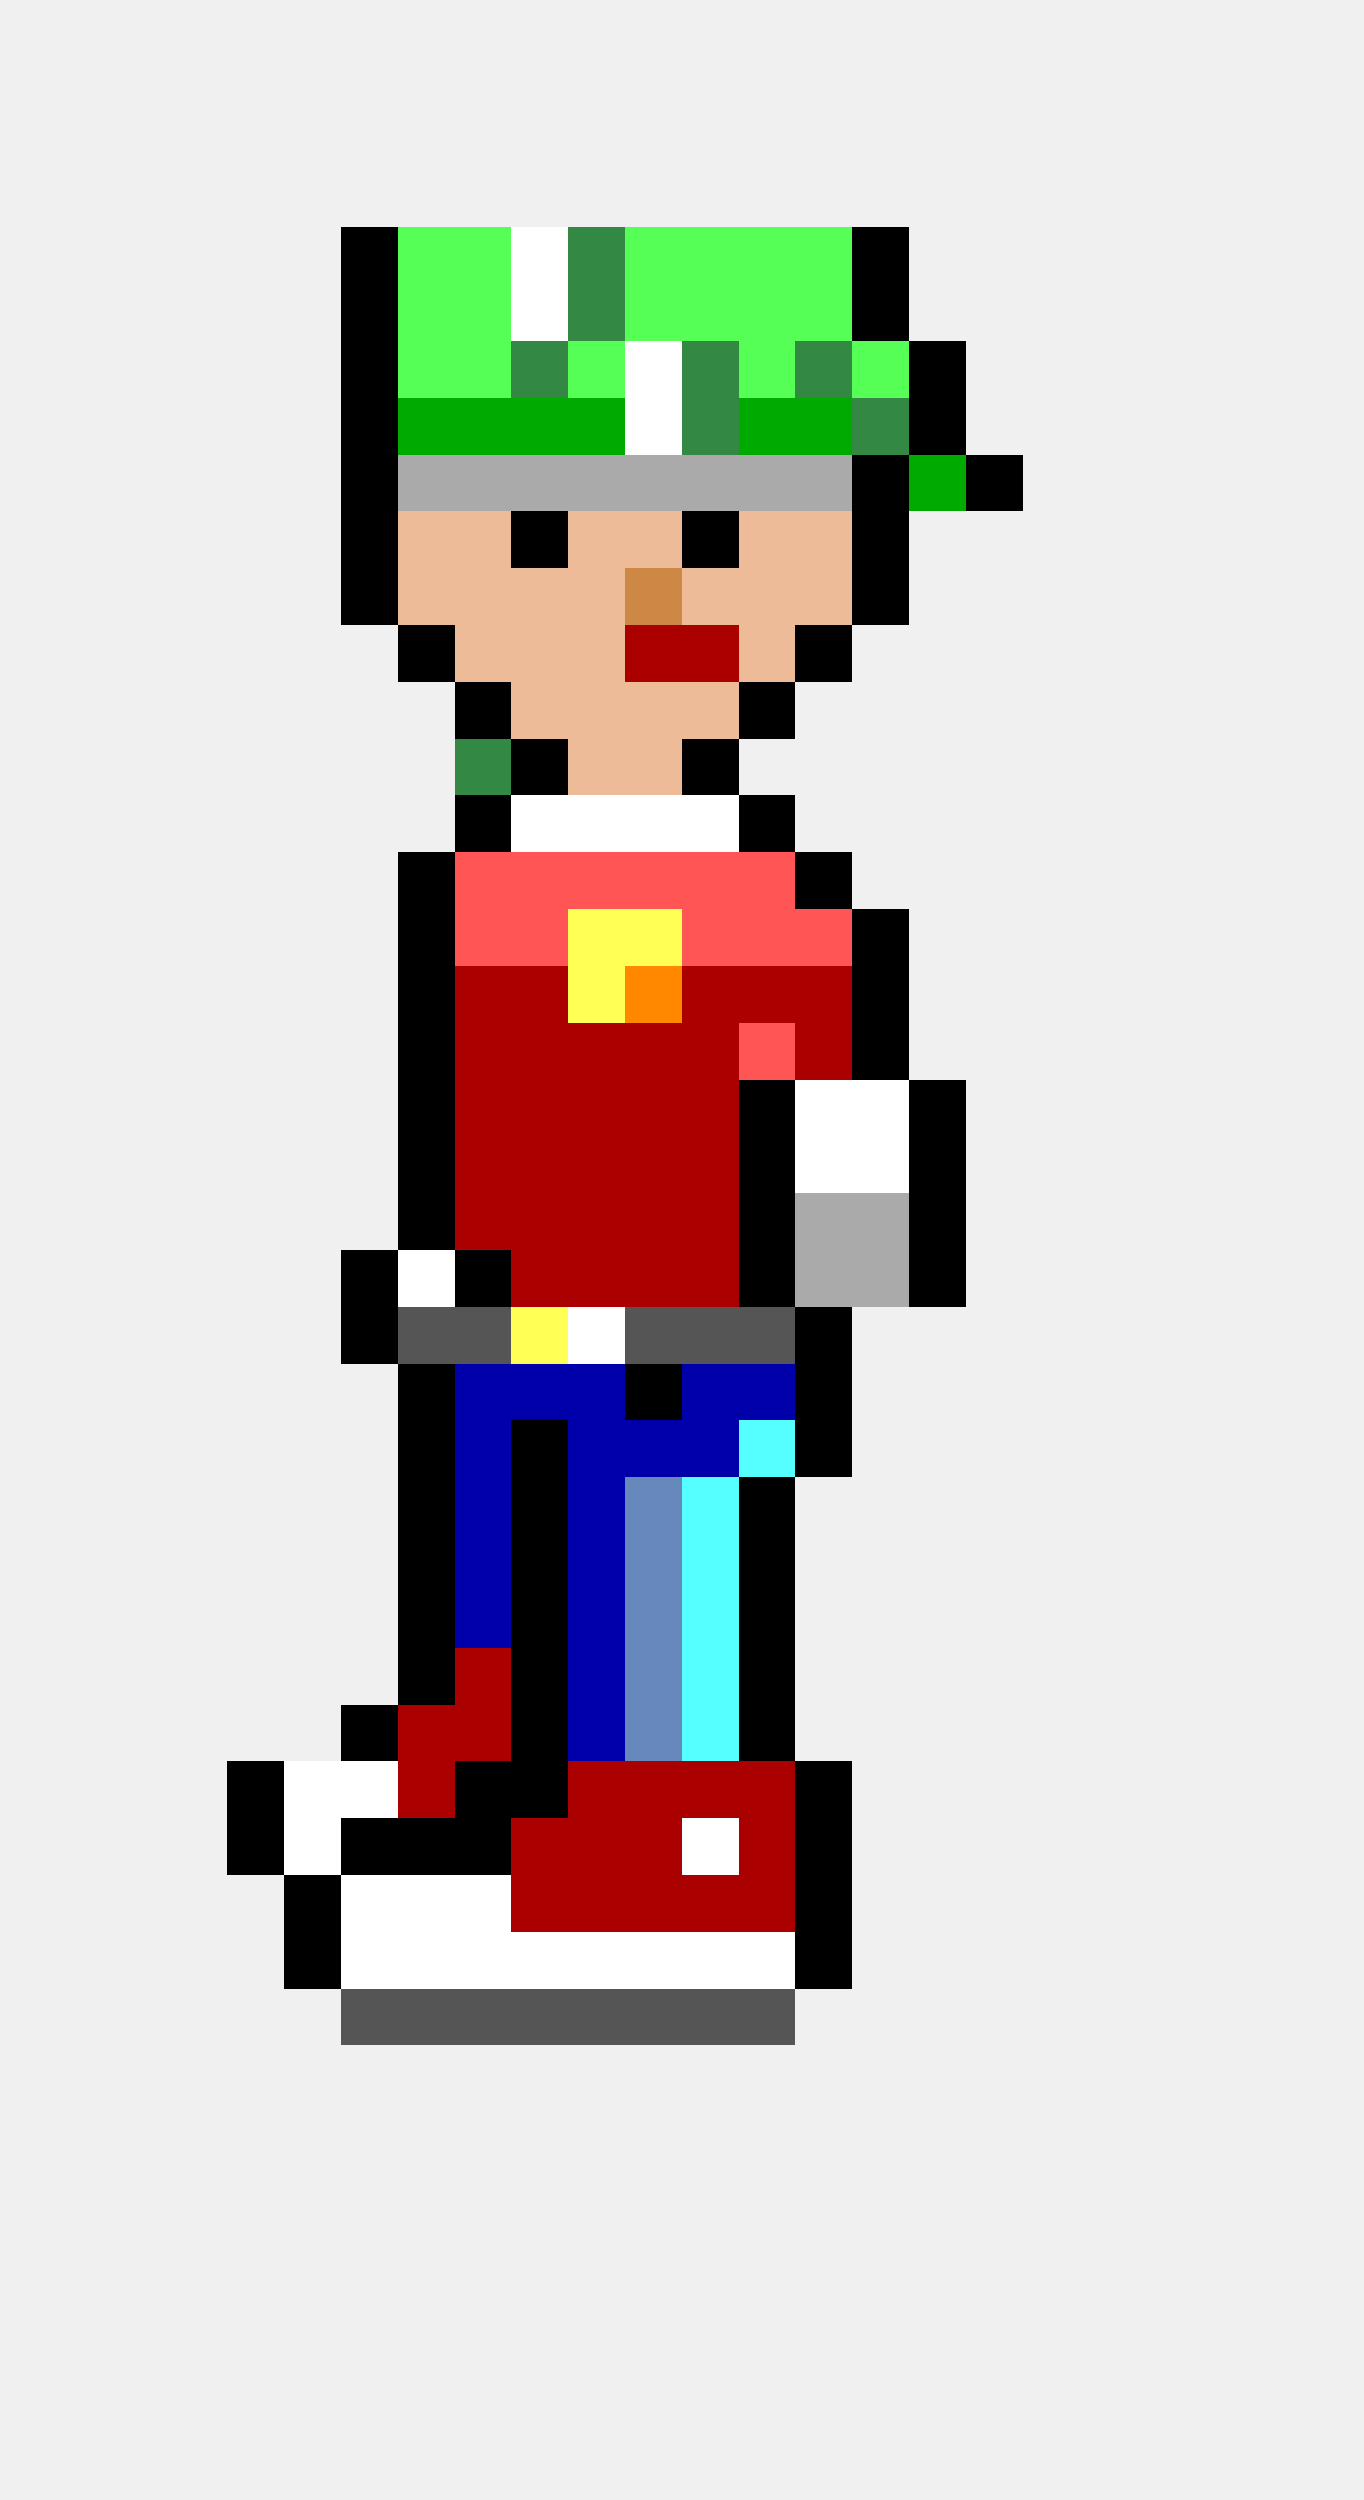
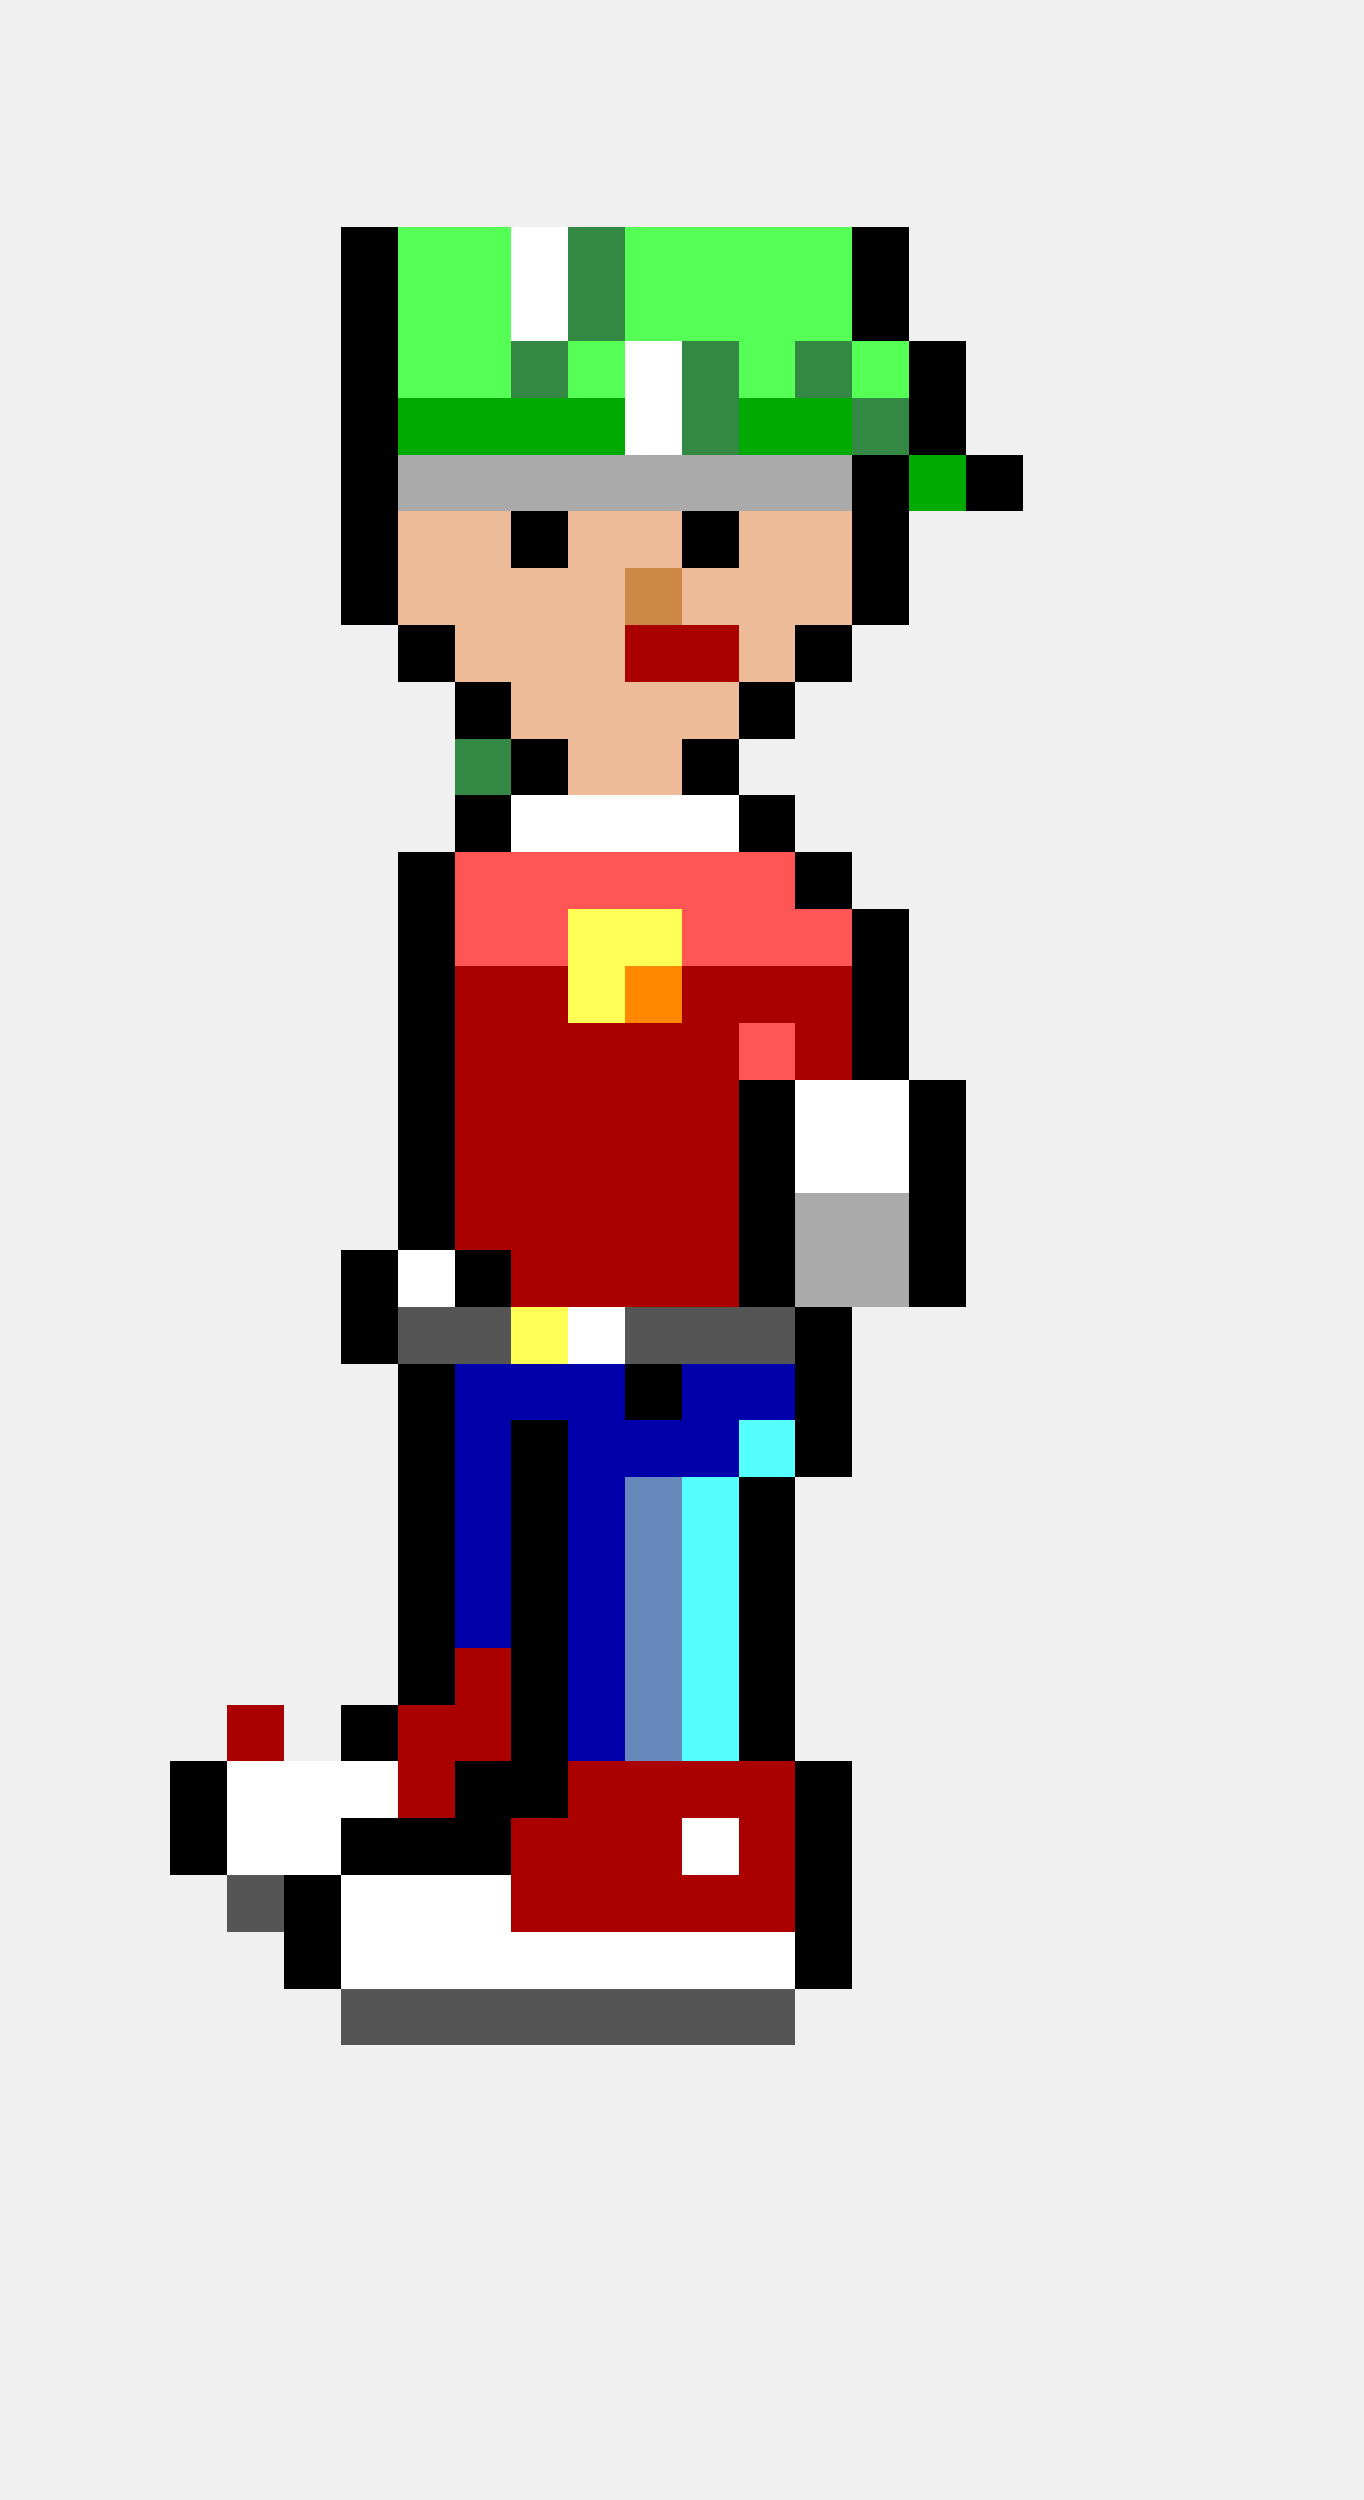
<svg xmlns="http://www.w3.org/2000/svg" width="24" height="44" viewBox="0 0 24 44" shape-rendering="crispEdges">
  <rect x="6" y="4" width="1" height="1" fill="#000000" />
  <rect x="7" y="4" width="1" height="1" fill="#55ff55" />
  <rect x="8" y="4" width="1" height="1" fill="#55ff55" />
  <rect x="9" y="4" width="1" height="1" fill="#ffffff" />
  <rect x="10" y="4" width="1" height="1" fill="#338844" />
  <rect x="11" y="4" width="1" height="1" fill="#55ff55" />
  <rect x="12" y="4" width="1" height="1" fill="#55ff55" />
  <rect x="13" y="4" width="1" height="1" fill="#55ff55" />
  <rect x="14" y="4" width="1" height="1" fill="#55ff55" />
  <rect x="15" y="4" width="1" height="1" fill="#000000" />
  <rect x="6" y="5" width="1" height="1" fill="#000000" />
  <rect x="7" y="5" width="1" height="1" fill="#55ff55" />
  <rect x="8" y="5" width="1" height="1" fill="#55ff55" />
  <rect x="9" y="5" width="1" height="1" fill="#ffffff" />
  <rect x="10" y="5" width="1" height="1" fill="#338844" />
  <rect x="11" y="5" width="1" height="1" fill="#55ff55" />
  <rect x="12" y="5" width="1" height="1" fill="#55ff55" />
  <rect x="13" y="5" width="1" height="1" fill="#55ff55" />
  <rect x="14" y="5" width="1" height="1" fill="#55ff55" />
  <rect x="15" y="5" width="1" height="1" fill="#000000" />
  <rect x="6" y="6" width="1" height="1" fill="#000000" />
  <rect x="7" y="6" width="1" height="1" fill="#55ff55" />
  <rect x="8" y="6" width="1" height="1" fill="#55ff55" />
  <rect x="9" y="6" width="1" height="1" fill="#338844" />
  <rect x="10" y="6" width="1" height="1" fill="#55ff55" />
  <rect x="11" y="6" width="1" height="1" fill="#ffffff" />
  <rect x="12" y="6" width="1" height="1" fill="#338844" />
  <rect x="13" y="6" width="1" height="1" fill="#55ff55" />
  <rect x="14" y="6" width="1" height="1" fill="#338844" />
  <rect x="15" y="6" width="1" height="1" fill="#55ff55" />
  <rect x="16" y="6" width="1" height="1" fill="#000000" />
  <rect x="6" y="7" width="1" height="1" fill="#000000" />
  <rect x="7" y="7" width="1" height="1" fill="#00aa00" />
  <rect x="8" y="7" width="1" height="1" fill="#00aa00" />
  <rect x="9" y="7" width="1" height="1" fill="#00aa00" />
  <rect x="10" y="7" width="1" height="1" fill="#00aa00" />
  <rect x="11" y="7" width="1" height="1" fill="#ffffff" />
  <rect x="12" y="7" width="1" height="1" fill="#338844" />
  <rect x="13" y="7" width="1" height="1" fill="#00aa00" />
  <rect x="14" y="7" width="1" height="1" fill="#00aa00" />
  <rect x="15" y="7" width="1" height="1" fill="#338844" />
  <rect x="16" y="7" width="1" height="1" fill="#000000" />
  <rect x="6" y="8" width="1" height="1" fill="#000000" />
  <rect x="7" y="8" width="1" height="1" fill="#aaaaaa" />
  <rect x="8" y="8" width="1" height="1" fill="#aaaaaa" />
  <rect x="9" y="8" width="1" height="1" fill="#aaaaaa" />
  <rect x="10" y="8" width="1" height="1" fill="#aaaaaa" />
  <rect x="11" y="8" width="1" height="1" fill="#aaaaaa" />
  <rect x="12" y="8" width="1" height="1" fill="#aaaaaa" />
  <rect x="13" y="8" width="1" height="1" fill="#aaaaaa" />
  <rect x="14" y="8" width="1" height="1" fill="#aaaaaa" />
  <rect x="15" y="8" width="1" height="1" fill="#000000" />
  <rect x="16" y="8" width="1" height="1" fill="#00aa00" />
  <rect x="17" y="8" width="1" height="1" fill="#000000" />
  <rect x="6" y="9" width="1" height="1" fill="#000000" />
  <rect x="7" y="9" width="1" height="1" fill="#eebb99" />
  <rect x="8" y="9" width="1" height="1" fill="#eebb99" />
  <rect x="9" y="9" width="1" height="1" fill="#000000" />
  <rect x="10" y="9" width="1" height="1" fill="#eebb99" />
  <rect x="11" y="9" width="1" height="1" fill="#eebb99" />
  <rect x="12" y="9" width="1" height="1" fill="#000000" />
  <rect x="13" y="9" width="1" height="1" fill="#eebb99" />
  <rect x="14" y="9" width="1" height="1" fill="#eebb99" />
  <rect x="15" y="9" width="1" height="1" fill="#000000" />
  <rect x="6" y="10" width="1" height="1" fill="#000000" />
  <rect x="7" y="10" width="1" height="1" fill="#eebb99" />
  <rect x="8" y="10" width="1" height="1" fill="#eebb99" />
  <rect x="9" y="10" width="1" height="1" fill="#eebb99" />
  <rect x="10" y="10" width="1" height="1" fill="#eebb99" />
  <rect x="11" y="10" width="1" height="1" fill="#cc8844" />
  <rect x="12" y="10" width="1" height="1" fill="#eebb99" />
  <rect x="13" y="10" width="1" height="1" fill="#eebb99" />
  <rect x="14" y="10" width="1" height="1" fill="#eebb99" />
  <rect x="15" y="10" width="1" height="1" fill="#000000" />
  <rect x="7" y="11" width="1" height="1" fill="#000000" />
  <rect x="8" y="11" width="1" height="1" fill="#eebb99" />
  <rect x="9" y="11" width="1" height="1" fill="#eebb99" />
  <rect x="10" y="11" width="1" height="1" fill="#eebb99" />
  <rect x="11" y="11" width="1" height="1" fill="#aa0000" />
  <rect x="12" y="11" width="1" height="1" fill="#aa0000" />
  <rect x="13" y="11" width="1" height="1" fill="#eebb99" />
  <rect x="14" y="11" width="1" height="1" fill="#000000" />
  <rect x="8" y="12" width="1" height="1" fill="#000000" />
  <rect x="9" y="12" width="1" height="1" fill="#eebb99" />
  <rect x="10" y="12" width="1" height="1" fill="#eebb99" />
  <rect x="11" y="12" width="1" height="1" fill="#eebb99" />
  <rect x="12" y="12" width="1" height="1" fill="#eebb99" />
  <rect x="13" y="12" width="1" height="1" fill="#000000" />
  <rect x="8" y="13" width="1" height="1" fill="#338844" />
  <rect x="9" y="13" width="1" height="1" fill="#000000" />
  <rect x="10" y="13" width="1" height="1" fill="#eebb99" />
  <rect x="11" y="13" width="1" height="1" fill="#eebb99" />
  <rect x="12" y="13" width="1" height="1" fill="#000000" />
  <rect x="8" y="14" width="1" height="1" fill="#000000" />
  <rect x="9" y="14" width="1" height="1" fill="#ffffff" />
  <rect x="10" y="14" width="1" height="1" fill="#ffffff" />
  <rect x="11" y="14" width="1" height="1" fill="#ffffff" />
  <rect x="12" y="14" width="1" height="1" fill="#ffffff" />
  <rect x="13" y="14" width="1" height="1" fill="#000000" />
  <rect x="7" y="15" width="1" height="1" fill="#000000" />
  <rect x="8" y="15" width="1" height="1" fill="#ff5555" />
  <rect x="9" y="15" width="1" height="1" fill="#ff5555" />
  <rect x="10" y="15" width="1" height="1" fill="#ff5555" />
  <rect x="11" y="15" width="1" height="1" fill="#ff5555" />
  <rect x="12" y="15" width="1" height="1" fill="#ff5555" />
  <rect x="13" y="15" width="1" height="1" fill="#ff5555" />
  <rect x="14" y="15" width="1" height="1" fill="#000000" />
  <rect x="7" y="16" width="1" height="1" fill="#000000" />
  <rect x="8" y="16" width="1" height="1" fill="#ff5555" />
  <rect x="9" y="16" width="1" height="1" fill="#ff5555" />
  <rect x="10" y="16" width="1" height="1" fill="#ffff55" />
  <rect x="11" y="16" width="1" height="1" fill="#ffff55" />
  <rect x="12" y="16" width="1" height="1" fill="#ff5555" />
  <rect x="13" y="16" width="1" height="1" fill="#ff5555" />
  <rect x="14" y="16" width="1" height="1" fill="#ff5555" />
  <rect x="15" y="16" width="1" height="1" fill="#000000" />
  <rect x="7" y="17" width="1" height="1" fill="#000000" />
  <rect x="8" y="17" width="1" height="1" fill="#aa0000" />
  <rect x="9" y="17" width="1" height="1" fill="#aa0000" />
  <rect x="10" y="17" width="1" height="1" fill="#ffff55" />
  <rect x="11" y="17" width="1" height="1" fill="#ff8800" />
  <rect x="12" y="17" width="1" height="1" fill="#aa0000" />
  <rect x="13" y="17" width="1" height="1" fill="#aa0000" />
  <rect x="14" y="17" width="1" height="1" fill="#aa0000" />
  <rect x="15" y="17" width="1" height="1" fill="#000000" />
  <rect x="7" y="18" width="1" height="1" fill="#000000" />
  <rect x="8" y="18" width="1" height="1" fill="#aa0000" />
  <rect x="9" y="18" width="1" height="1" fill="#aa0000" />
  <rect x="10" y="18" width="1" height="1" fill="#aa0000" />
  <rect x="11" y="18" width="1" height="1" fill="#aa0000" />
  <rect x="12" y="18" width="1" height="1" fill="#aa0000" />
  <rect x="13" y="18" width="1" height="1" fill="#ff5555" />
  <rect x="14" y="18" width="1" height="1" fill="#aa0000" />
  <rect x="15" y="18" width="1" height="1" fill="#000000" />
  <rect x="7" y="19" width="1" height="1" fill="#000000" />
  <rect x="8" y="19" width="1" height="1" fill="#aa0000" />
  <rect x="9" y="19" width="1" height="1" fill="#aa0000" />
  <rect x="10" y="19" width="1" height="1" fill="#aa0000" />
  <rect x="11" y="19" width="1" height="1" fill="#aa0000" />
  <rect x="12" y="19" width="1" height="1" fill="#aa0000" />
  <rect x="13" y="19" width="1" height="1" fill="#000000" />
  <rect x="14" y="19" width="1" height="1" fill="#ffffff" />
  <rect x="15" y="19" width="1" height="1" fill="#ffffff" />
  <rect x="16" y="19" width="1" height="1" fill="#000000" />
  <rect x="7" y="20" width="1" height="1" fill="#000000" />
  <rect x="8" y="20" width="1" height="1" fill="#aa0000" />
  <rect x="9" y="20" width="1" height="1" fill="#aa0000" />
  <rect x="10" y="20" width="1" height="1" fill="#aa0000" />
  <rect x="11" y="20" width="1" height="1" fill="#aa0000" />
  <rect x="12" y="20" width="1" height="1" fill="#aa0000" />
  <rect x="13" y="20" width="1" height="1" fill="#000000" />
  <rect x="14" y="20" width="1" height="1" fill="#ffffff" />
  <rect x="15" y="20" width="1" height="1" fill="#ffffff" />
  <rect x="16" y="20" width="1" height="1" fill="#000000" />
  <rect x="7" y="21" width="1" height="1" fill="#000000" />
  <rect x="8" y="21" width="1" height="1" fill="#aa0000" />
  <rect x="9" y="21" width="1" height="1" fill="#aa0000" />
  <rect x="10" y="21" width="1" height="1" fill="#aa0000" />
  <rect x="11" y="21" width="1" height="1" fill="#aa0000" />
  <rect x="12" y="21" width="1" height="1" fill="#aa0000" />
  <rect x="13" y="21" width="1" height="1" fill="#000000" />
  <rect x="14" y="21" width="1" height="1" fill="#aaaaaa" />
  <rect x="15" y="21" width="1" height="1" fill="#aaaaaa" />
  <rect x="16" y="21" width="1" height="1" fill="#000000" />
  <rect x="6" y="22" width="1" height="1" fill="#000000" />
  <rect x="7" y="22" width="1" height="1" fill="#ffffff" />
  <rect x="8" y="22" width="1" height="1" fill="#000000" />
  <rect x="9" y="22" width="1" height="1" fill="#aa0000" />
  <rect x="10" y="22" width="1" height="1" fill="#aa0000" />
  <rect x="11" y="22" width="1" height="1" fill="#aa0000" />
  <rect x="12" y="22" width="1" height="1" fill="#aa0000" />
  <rect x="13" y="22" width="1" height="1" fill="#000000" />
  <rect x="14" y="22" width="1" height="1" fill="#aaaaaa" />
  <rect x="15" y="22" width="1" height="1" fill="#aaaaaa" />
  <rect x="16" y="22" width="1" height="1" fill="#000000" />
  <rect x="6" y="23" width="1" height="1" fill="#000000" />
  <rect x="7" y="23" width="1" height="1" fill="#555555" />
  <rect x="8" y="23" width="1" height="1" fill="#555555" />
  <rect x="9" y="23" width="1" height="1" fill="#ffff55" />
  <rect x="10" y="23" width="1" height="1" fill="#ffffff" />
  <rect x="11" y="23" width="1" height="1" fill="#555555" />
  <rect x="12" y="23" width="1" height="1" fill="#555555" />
  <rect x="13" y="23" width="1" height="1" fill="#555555" />
  <rect x="14" y="23" width="1" height="1" fill="#000000" />
  <rect x="7" y="24" width="1" height="1" fill="#000000" />
  <rect x="8" y="24" width="1" height="1" fill="#0000aa" />
  <rect x="9" y="24" width="1" height="1" fill="#0000aa" />
  <rect x="10" y="24" width="1" height="1" fill="#0000aa" />
  <rect x="11" y="24" width="1" height="1" fill="#000000" />
  <rect x="12" y="24" width="1" height="1" fill="#0000aa" />
  <rect x="13" y="24" width="1" height="1" fill="#0000aa" />
  <rect x="14" y="24" width="1" height="1" fill="#000000" />
  <rect x="7" y="25" width="1" height="1" fill="#000000" />
  <rect x="8" y="25" width="1" height="1" fill="#0000aa" />
  <rect x="9" y="25" width="1" height="1" fill="#000000" />
  <rect x="10" y="25" width="1" height="1" fill="#0000aa" />
  <rect x="11" y="25" width="1" height="1" fill="#0000aa" />
  <rect x="12" y="25" width="1" height="1" fill="#0000aa" />
  <rect x="13" y="25" width="1" height="1" fill="#55ffff" />
  <rect x="14" y="25" width="1" height="1" fill="#000000" />
  <rect x="7" y="26" width="1" height="1" fill="#000000" />
  <rect x="8" y="26" width="1" height="1" fill="#0000aa" />
  <rect x="9" y="26" width="1" height="1" fill="#000000" />
  <rect x="10" y="26" width="1" height="1" fill="#0000aa" />
  <rect x="11" y="26" width="1" height="1" fill="#6688bb" />
  <rect x="12" y="26" width="1" height="1" fill="#55ffff" />
  <rect x="13" y="26" width="1" height="1" fill="#000000" />
  <rect x="7" y="27" width="1" height="1" fill="#000000" />
  <rect x="8" y="27" width="1" height="1" fill="#0000aa" />
  <rect x="9" y="27" width="1" height="1" fill="#000000" />
  <rect x="10" y="27" width="1" height="1" fill="#0000aa" />
  <rect x="11" y="27" width="1" height="1" fill="#6688bb" />
  <rect x="12" y="27" width="1" height="1" fill="#55ffff" />
  <rect x="13" y="27" width="1" height="1" fill="#000000" />
  <rect x="7" y="28" width="1" height="1" fill="#000000" />
  <rect x="8" y="28" width="1" height="1" fill="#0000aa" />
  <rect x="9" y="28" width="1" height="1" fill="#000000" />
  <rect x="10" y="28" width="1" height="1" fill="#0000aa" />
  <rect x="11" y="28" width="1" height="1" fill="#6688bb" />
  <rect x="12" y="28" width="1" height="1" fill="#55ffff" />
  <rect x="13" y="28" width="1" height="1" fill="#000000" />
  <rect x="7" y="29" width="1" height="1" fill="#000000" />
  <rect x="8" y="29" width="1" height="1" fill="#aa0000" />
  <rect x="9" y="29" width="1" height="1" fill="#000000" />
  <rect x="10" y="29" width="1" height="1" fill="#0000aa" />
  <rect x="11" y="29" width="1" height="1" fill="#6688bb" />
  <rect x="12" y="29" width="1" height="1" fill="#55ffff" />
  <rect x="13" y="29" width="1" height="1" fill="#000000" />
+   <rect x="4" y="30" width="1" height="1" fill="#aa0000" />
  <rect x="6" y="30" width="1" height="1" fill="#000000" />
  <rect x="7" y="30" width="1" height="1" fill="#aa0000" />
  <rect x="8" y="30" width="1" height="1" fill="#aa0000" />
  <rect x="9" y="30" width="1" height="1" fill="#000000" />
  <rect x="10" y="30" width="1" height="1" fill="#0000aa" />
  <rect x="11" y="30" width="1" height="1" fill="#6688bb" />
  <rect x="12" y="30" width="1" height="1" fill="#55ffff" />
  <rect x="13" y="30" width="1" height="1" fill="#000000" />
-   <rect x="4" y="31" width="1" height="1" fill="#000000" />
+   <rect x="3" y="31" width="1" height="1" fill="#000000" />
+   <rect x="4" y="31" width="1" height="1" fill="#ffffff" />
  <rect x="5" y="31" width="1" height="1" fill="#ffffff" />
  <rect x="6" y="31" width="1" height="1" fill="#ffffff" />
  <rect x="7" y="31" width="1" height="1" fill="#aa0000" />
  <rect x="8" y="31" width="1" height="1" fill="#000000" />
  <rect x="9" y="31" width="1" height="1" fill="#000000" />
  <rect x="10" y="31" width="1" height="1" fill="#aa0000" />
  <rect x="11" y="31" width="1" height="1" fill="#aa0000" />
  <rect x="12" y="31" width="1" height="1" fill="#aa0000" />
  <rect x="13" y="31" width="1" height="1" fill="#aa0000" />
  <rect x="14" y="31" width="1" height="1" fill="#000000" />
-   <rect x="4" y="32" width="1" height="1" fill="#000000" />
+   <rect x="3" y="32" width="1" height="1" fill="#000000" />
+   <rect x="4" y="32" width="1" height="1" fill="#ffffff" />
  <rect x="5" y="32" width="1" height="1" fill="#ffffff" />
  <rect x="6" y="32" width="1" height="1" fill="#000000" />
  <rect x="7" y="32" width="1" height="1" fill="#000000" />
  <rect x="8" y="32" width="1" height="1" fill="#000000" />
  <rect x="9" y="32" width="1" height="1" fill="#aa0000" />
  <rect x="10" y="32" width="1" height="1" fill="#aa0000" />
  <rect x="11" y="32" width="1" height="1" fill="#aa0000" />
  <rect x="12" y="32" width="1" height="1" fill="#ffffff" />
  <rect x="13" y="32" width="1" height="1" fill="#aa0000" />
  <rect x="14" y="32" width="1" height="1" fill="#000000" />
+   <rect x="4" y="33" width="1" height="1" fill="#555555" />
  <rect x="5" y="33" width="1" height="1" fill="#000000" />
  <rect x="6" y="33" width="1" height="1" fill="#ffffff" />
  <rect x="7" y="33" width="1" height="1" fill="#ffffff" />
  <rect x="8" y="33" width="1" height="1" fill="#ffffff" />
  <rect x="9" y="33" width="1" height="1" fill="#aa0000" />
  <rect x="10" y="33" width="1" height="1" fill="#aa0000" />
  <rect x="11" y="33" width="1" height="1" fill="#aa0000" />
  <rect x="12" y="33" width="1" height="1" fill="#aa0000" />
  <rect x="13" y="33" width="1" height="1" fill="#aa0000" />
  <rect x="14" y="33" width="1" height="1" fill="#000000" />
  <rect x="5" y="34" width="1" height="1" fill="#000000" />
  <rect x="6" y="34" width="1" height="1" fill="#ffffff" />
  <rect x="7" y="34" width="1" height="1" fill="#ffffff" />
  <rect x="8" y="34" width="1" height="1" fill="#ffffff" />
  <rect x="9" y="34" width="1" height="1" fill="#ffffff" />
  <rect x="10" y="34" width="1" height="1" fill="#ffffff" />
  <rect x="11" y="34" width="1" height="1" fill="#ffffff" />
  <rect x="12" y="34" width="1" height="1" fill="#ffffff" />
  <rect x="13" y="34" width="1" height="1" fill="#ffffff" />
  <rect x="14" y="34" width="1" height="1" fill="#000000" />
  <rect x="6" y="35" width="1" height="1" fill="#555555" />
  <rect x="7" y="35" width="1" height="1" fill="#555555" />
  <rect x="8" y="35" width="1" height="1" fill="#555555" />
  <rect x="9" y="35" width="1" height="1" fill="#555555" />
  <rect x="10" y="35" width="1" height="1" fill="#555555" />
  <rect x="11" y="35" width="1" height="1" fill="#555555" />
  <rect x="12" y="35" width="1" height="1" fill="#555555" />
  <rect x="13" y="35" width="1" height="1" fill="#555555" />
</svg>
